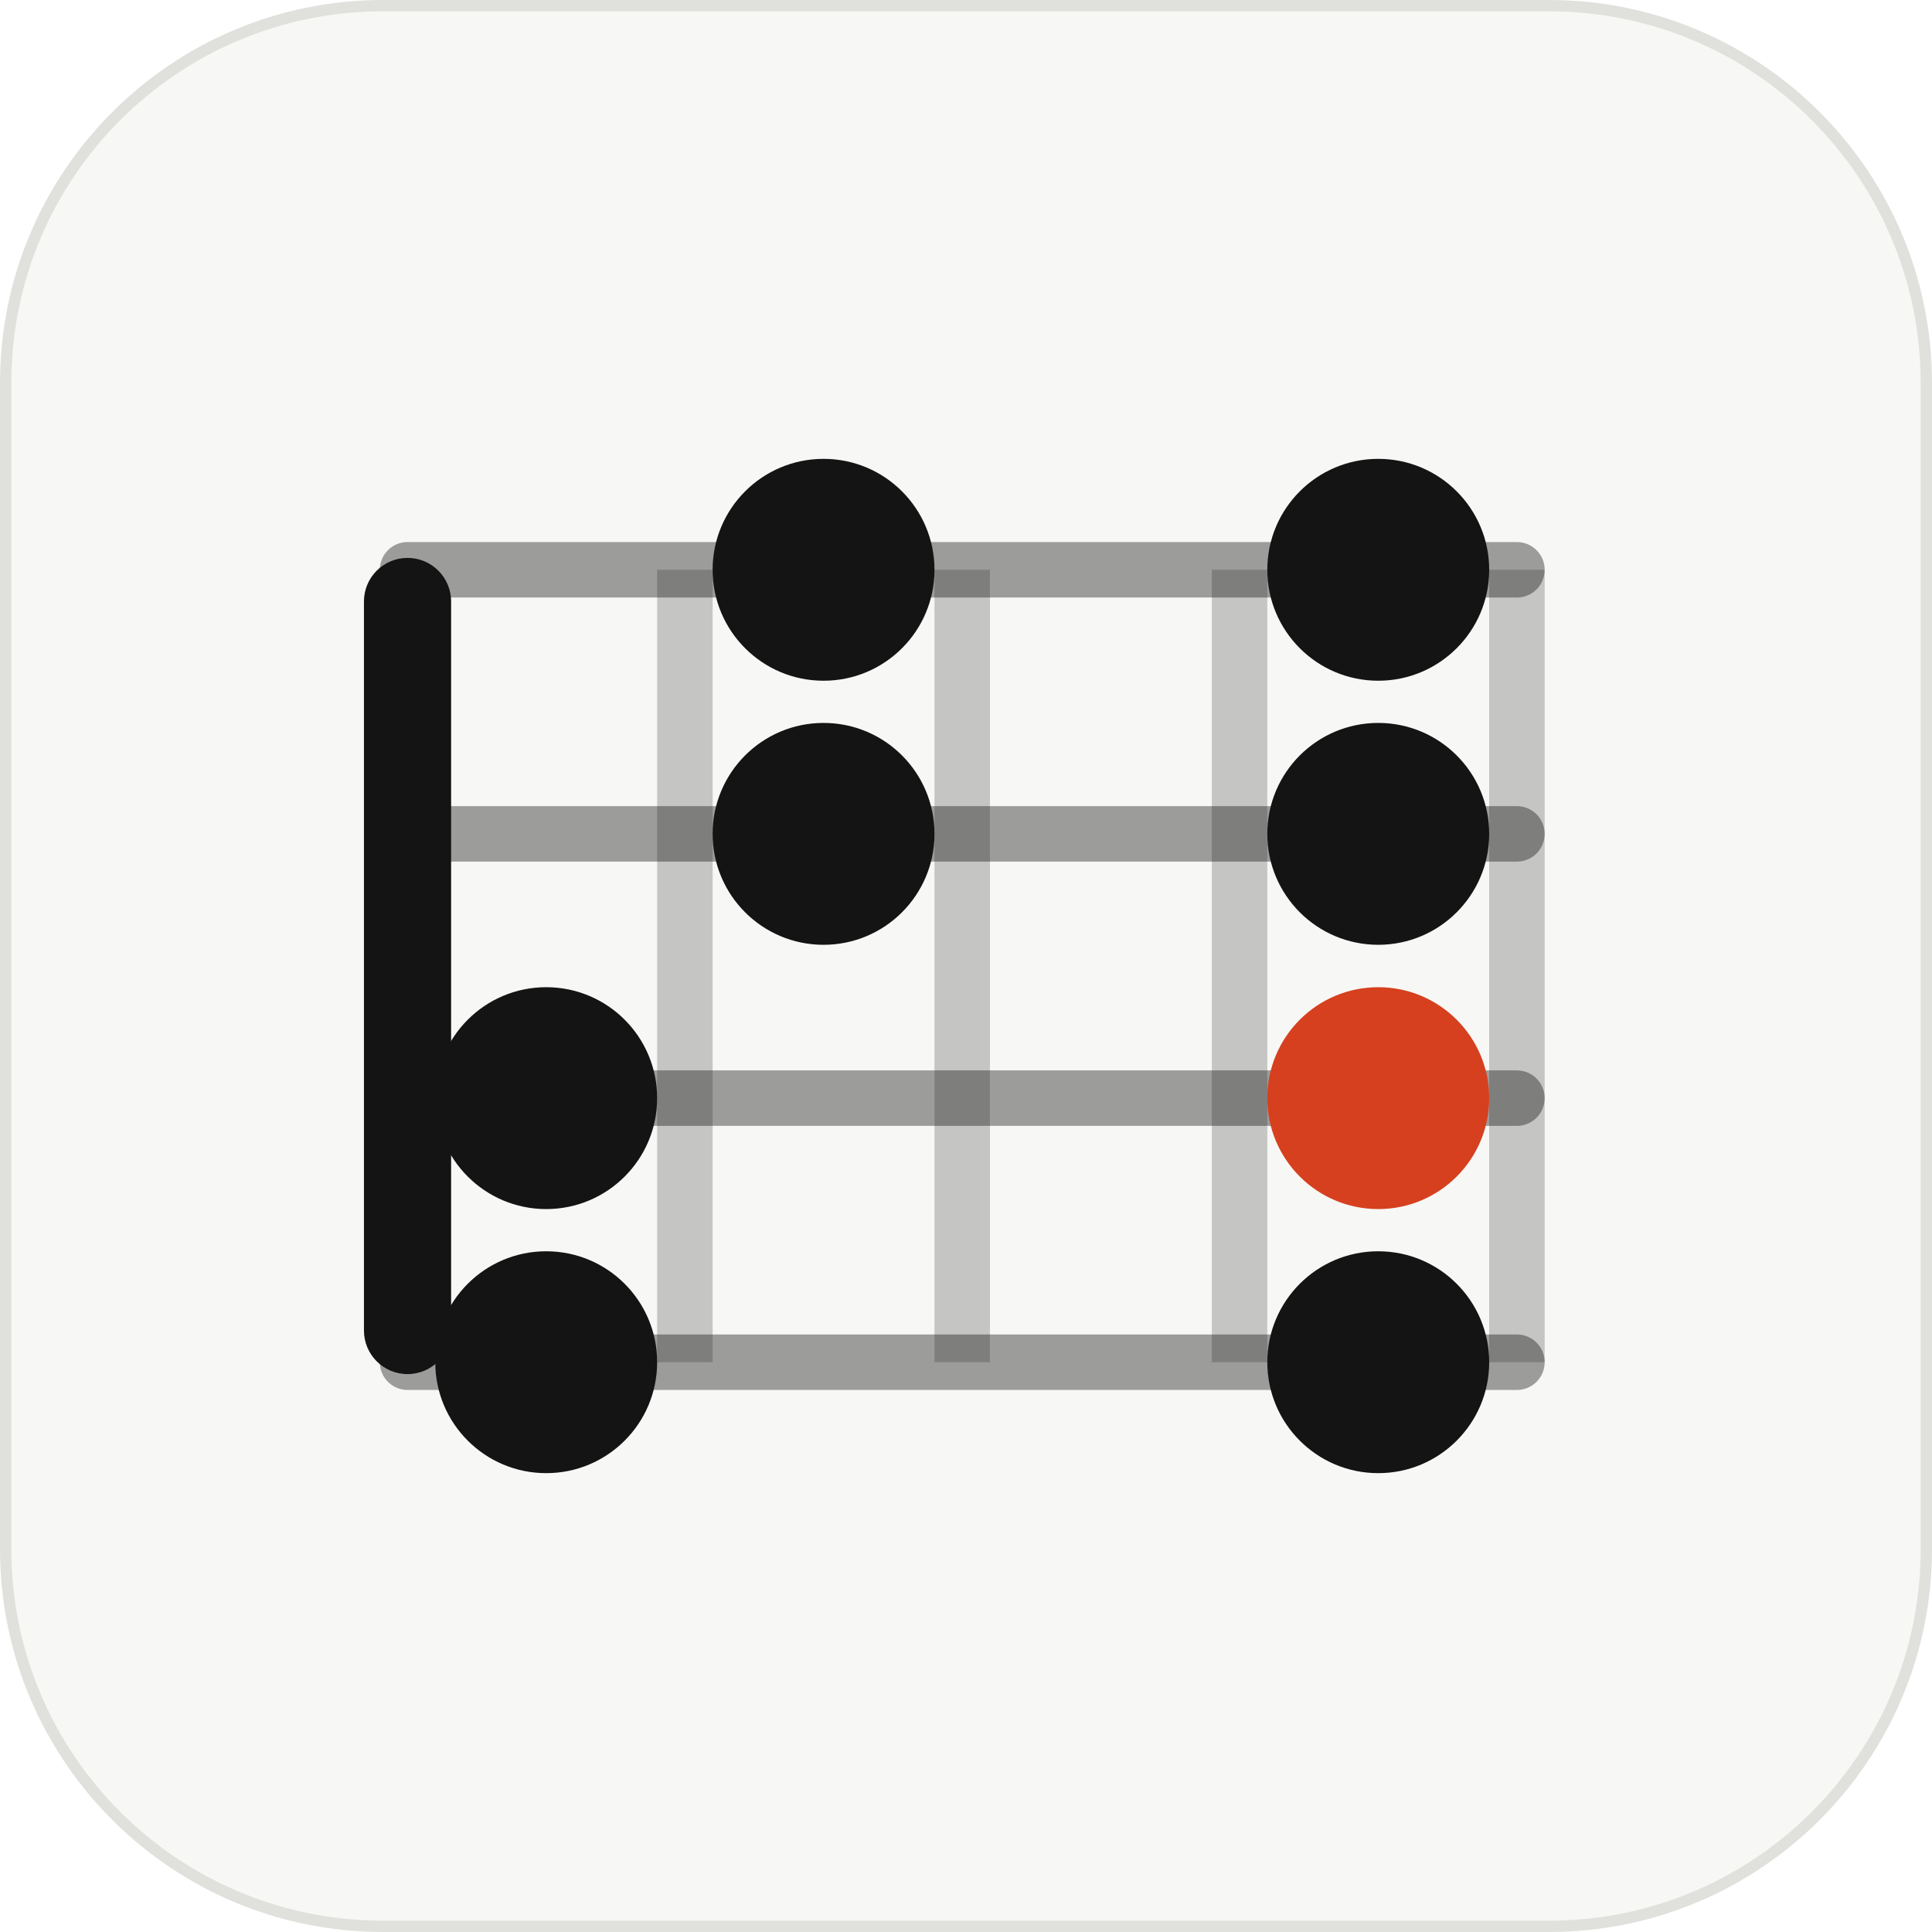
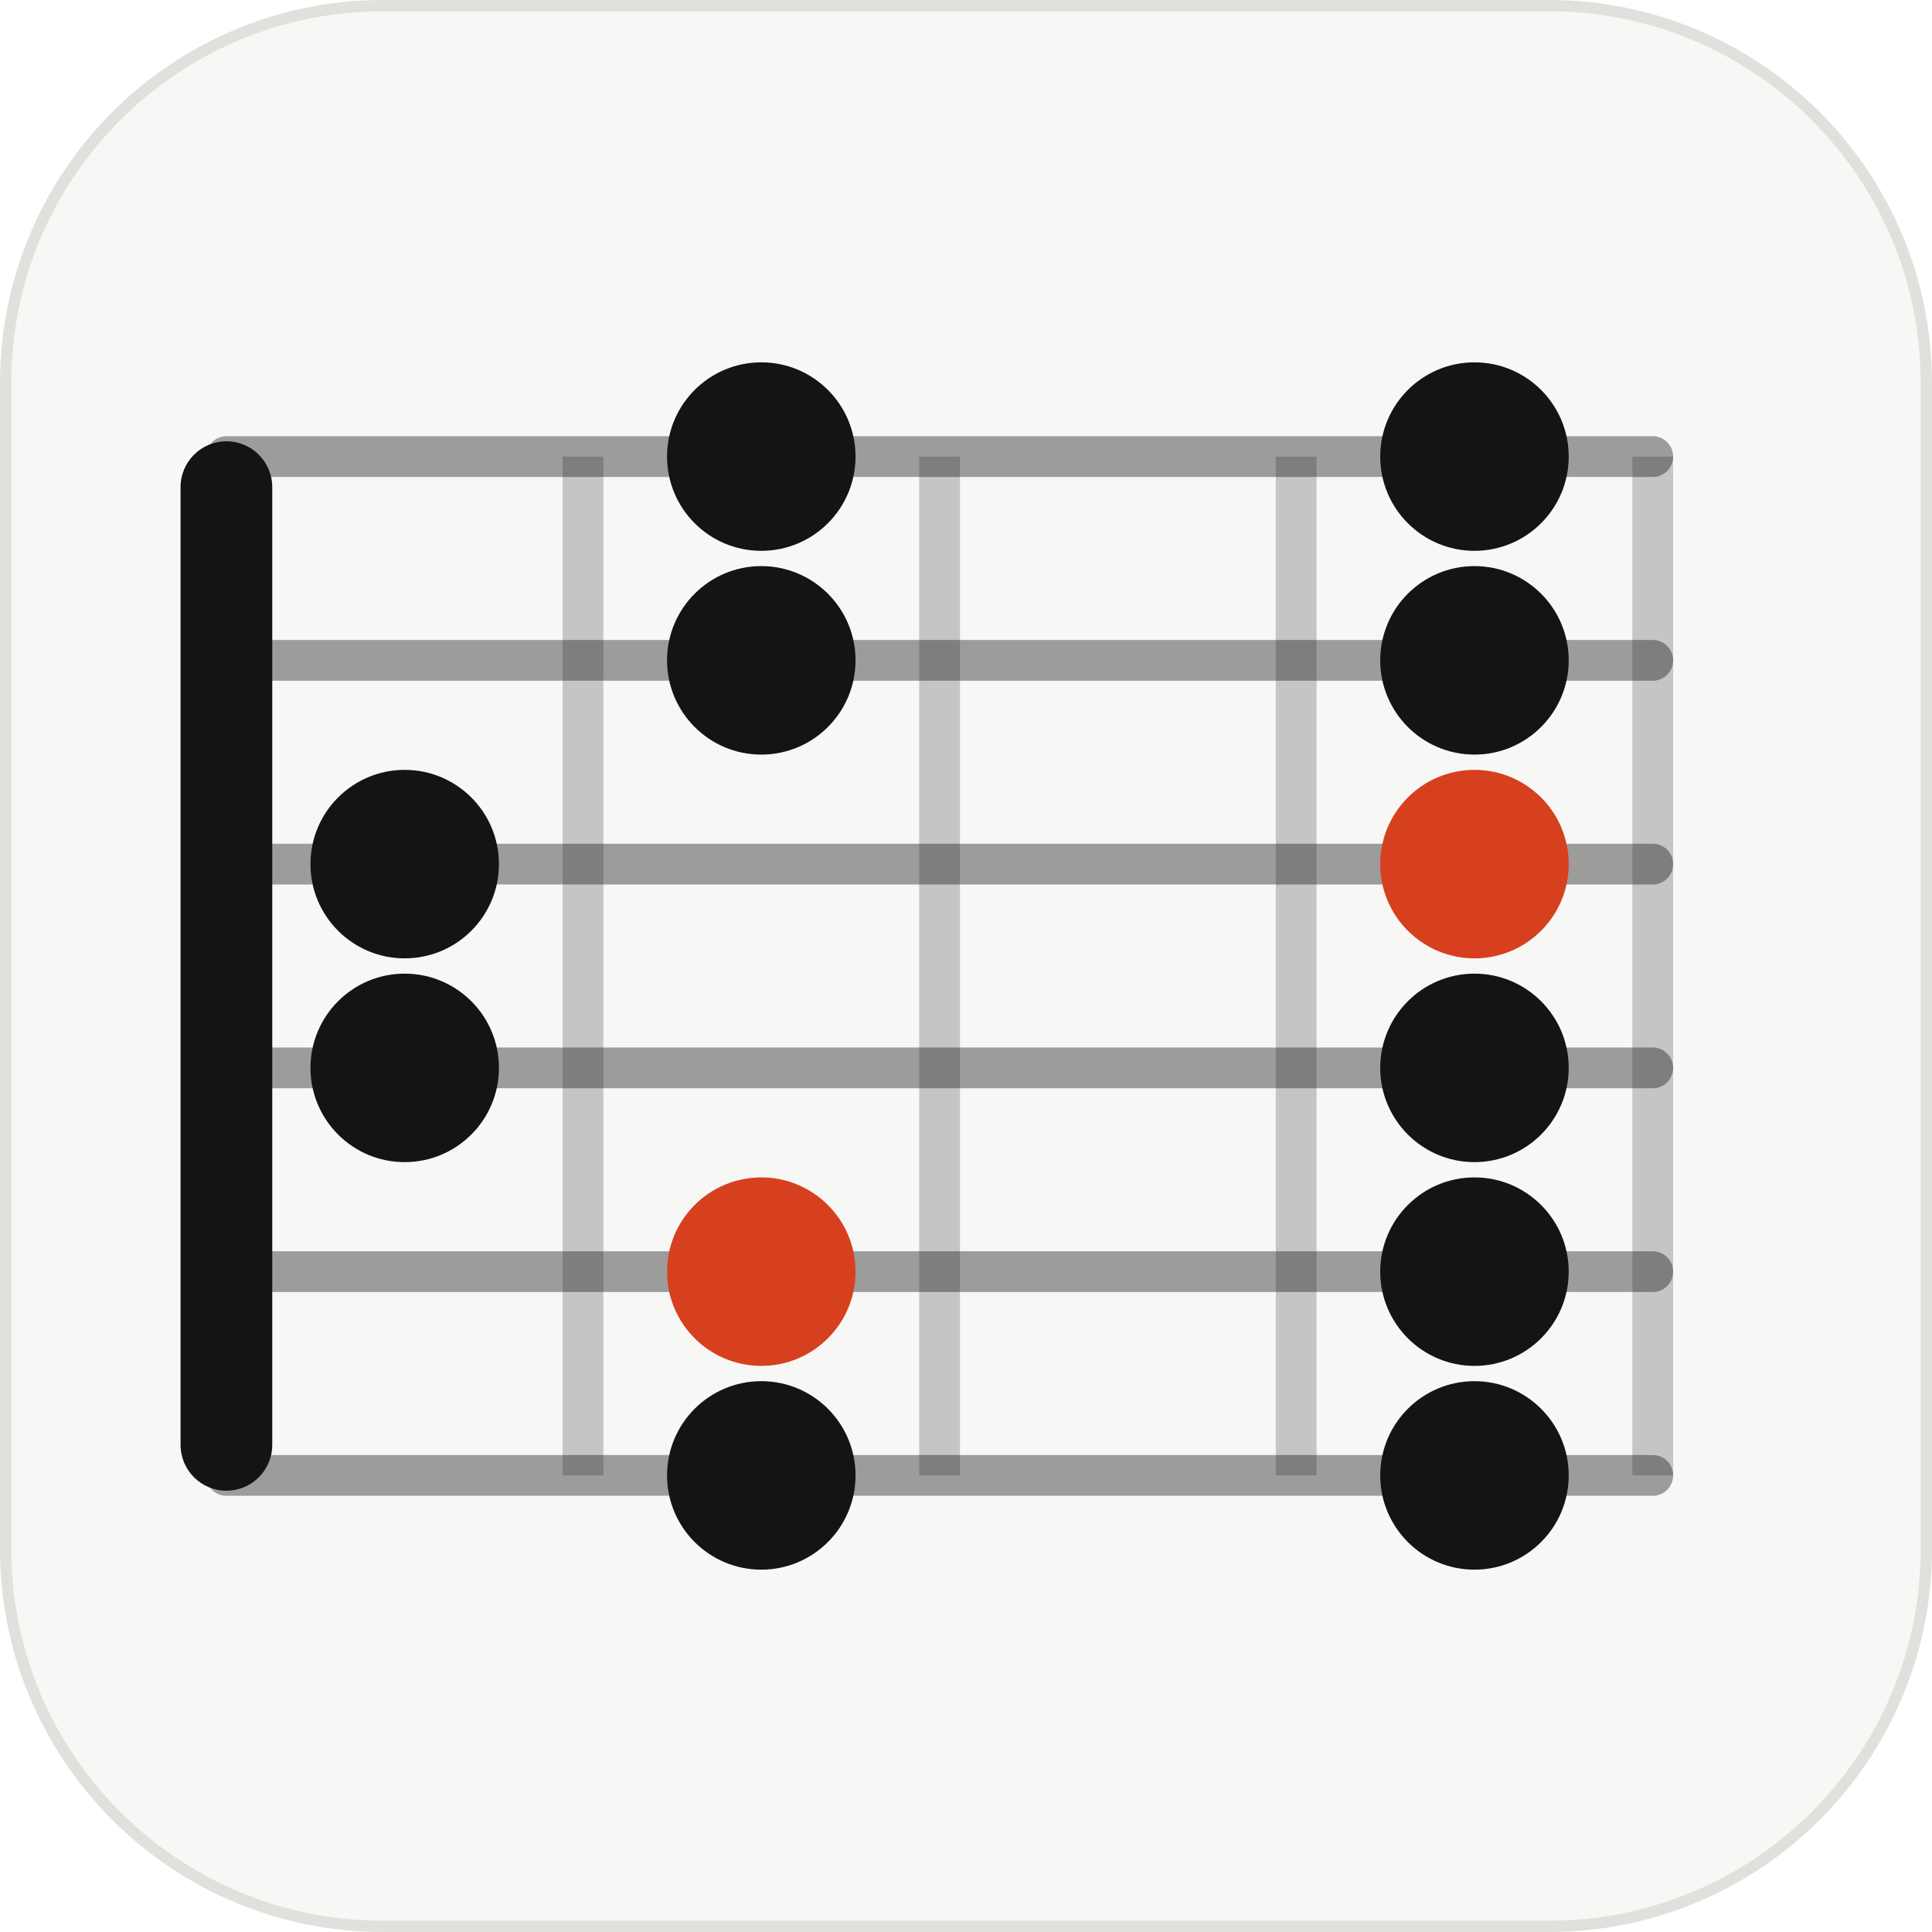
<svg xmlns="http://www.w3.org/2000/svg" viewBox="0 0 1024 1024">
  <rect x="3" y="3" width="1018" height="1018" rx="200" fill="#f7f7f5" stroke="#e0e0dc" stroke-width="6" />
-   <g transform="translate(552 512) scale(1.05) translate(-512 -512)">
-     <line x1="192" y1="712.0" x2="752" y2="712.0" stroke="#141414" stroke-opacity=".4" stroke-width="28" stroke-linecap="round" />
-     <line x1="192" y1="578.7" x2="752" y2="578.7" stroke="#141414" stroke-opacity=".4" stroke-width="28" stroke-linecap="round" />
-     <line x1="192" y1="445.3" x2="752" y2="445.3" stroke="#141414" stroke-opacity=".4" stroke-width="28" stroke-linecap="round" />
-     <line x1="192" y1="312.0" x2="752" y2="312.0" stroke="#141414" stroke-opacity=".4" stroke-width="28" stroke-linecap="round" />
-     <line x1="332" y1="312" x2="332" y2="712" stroke="#141414" stroke-opacity=".22" stroke-width="28" />
-     <line x1="472" y1="312" x2="472" y2="712" stroke="#141414" stroke-opacity=".22" stroke-width="28" />
-     <line x1="612" y1="312" x2="612" y2="712" stroke="#141414" stroke-opacity=".22" stroke-width="28" />
-     <line x1="752" y1="312" x2="752" y2="712" stroke="#141414" stroke-opacity=".22" stroke-width="28" />
-     <rect x="170.0" y="306" width="44" height="412" rx="22.0" fill="#141414" />
-     <circle cx="262.0" cy="712.0" r="56" fill="#141414" />
-     <circle cx="682.0" cy="712.0" r="56" fill="#141414" />
-     <circle cx="262.0" cy="578.7" r="56" fill="#141414" />
-     <circle cx="682.0" cy="578.7" r="56" fill="#d6401f" />
-     <circle cx="402.0" cy="445.3" r="56" fill="#141414" />
-     <circle cx="682.0" cy="445.3" r="56" fill="#141414" />
-     <circle cx="402.0" cy="312.0" r="56" fill="#141414" />
-     <circle cx="682.0" cy="312.0" r="56" fill="#141414" />
+   <g transform="translate(552 512) scale(1.35) translate(-512 -512)">
+     <line x1="192" y1="712.0" x2="752" y2="712.0" stroke="#141414" stroke-opacity=".4" stroke-width="16" stroke-linecap="round" />
+     <line x1="192" y1="632.0" x2="752" y2="632.0" stroke="#141414" stroke-opacity=".4" stroke-width="16" stroke-linecap="round" />
+     <line x1="192" y1="552.0" x2="752" y2="552.0" stroke="#141414" stroke-opacity=".4" stroke-width="16" stroke-linecap="round" />
+     <line x1="192" y1="472.0" x2="752" y2="472.0" stroke="#141414" stroke-opacity=".4" stroke-width="16" stroke-linecap="round" />
+     <line x1="192" y1="392.0" x2="752" y2="392.0" stroke="#141414" stroke-opacity=".4" stroke-width="16" stroke-linecap="round" />
+     <line x1="192" y1="312.0" x2="752" y2="312.0" stroke="#141414" stroke-opacity=".4" stroke-width="16" stroke-linecap="round" />
+     <line x1="332" y1="312" x2="332" y2="712" stroke="#141414" stroke-opacity=".22" stroke-width="16" />
+     <line x1="472" y1="312" x2="472" y2="712" stroke="#141414" stroke-opacity=".22" stroke-width="16" />
+     <line x1="612" y1="312" x2="612" y2="712" stroke="#141414" stroke-opacity=".22" stroke-width="16" />
+     <line x1="752" y1="312" x2="752" y2="712" stroke="#141414" stroke-opacity=".22" stroke-width="16" />
+     <rect x="174.0" y="306" width="36" height="412" rx="18.0" fill="#141414" />
+     <circle cx="402.0" cy="712.0" r="37" fill="#141414" />
+     <circle cx="682.0" cy="712.0" r="37" fill="#141414" />
+     <circle cx="402.0" cy="632.0" r="37" fill="#d6401f" />
+     <circle cx="682.0" cy="632.0" r="37" fill="#141414" />
+     <circle cx="262.0" cy="552.0" r="37" fill="#141414" />
+     <circle cx="682.0" cy="552.0" r="37" fill="#141414" />
+     <circle cx="262.0" cy="472.0" r="37" fill="#141414" />
+     <circle cx="682.0" cy="472.0" r="37" fill="#d6401f" />
+     <circle cx="402.0" cy="392.0" r="37" fill="#141414" />
+     <circle cx="682.0" cy="392.0" r="37" fill="#141414" />
+     <circle cx="402.0" cy="312.0" r="37" fill="#141414" />
+     <circle cx="682.0" cy="312.0" r="37" fill="#141414" />
  </g>
</svg>
